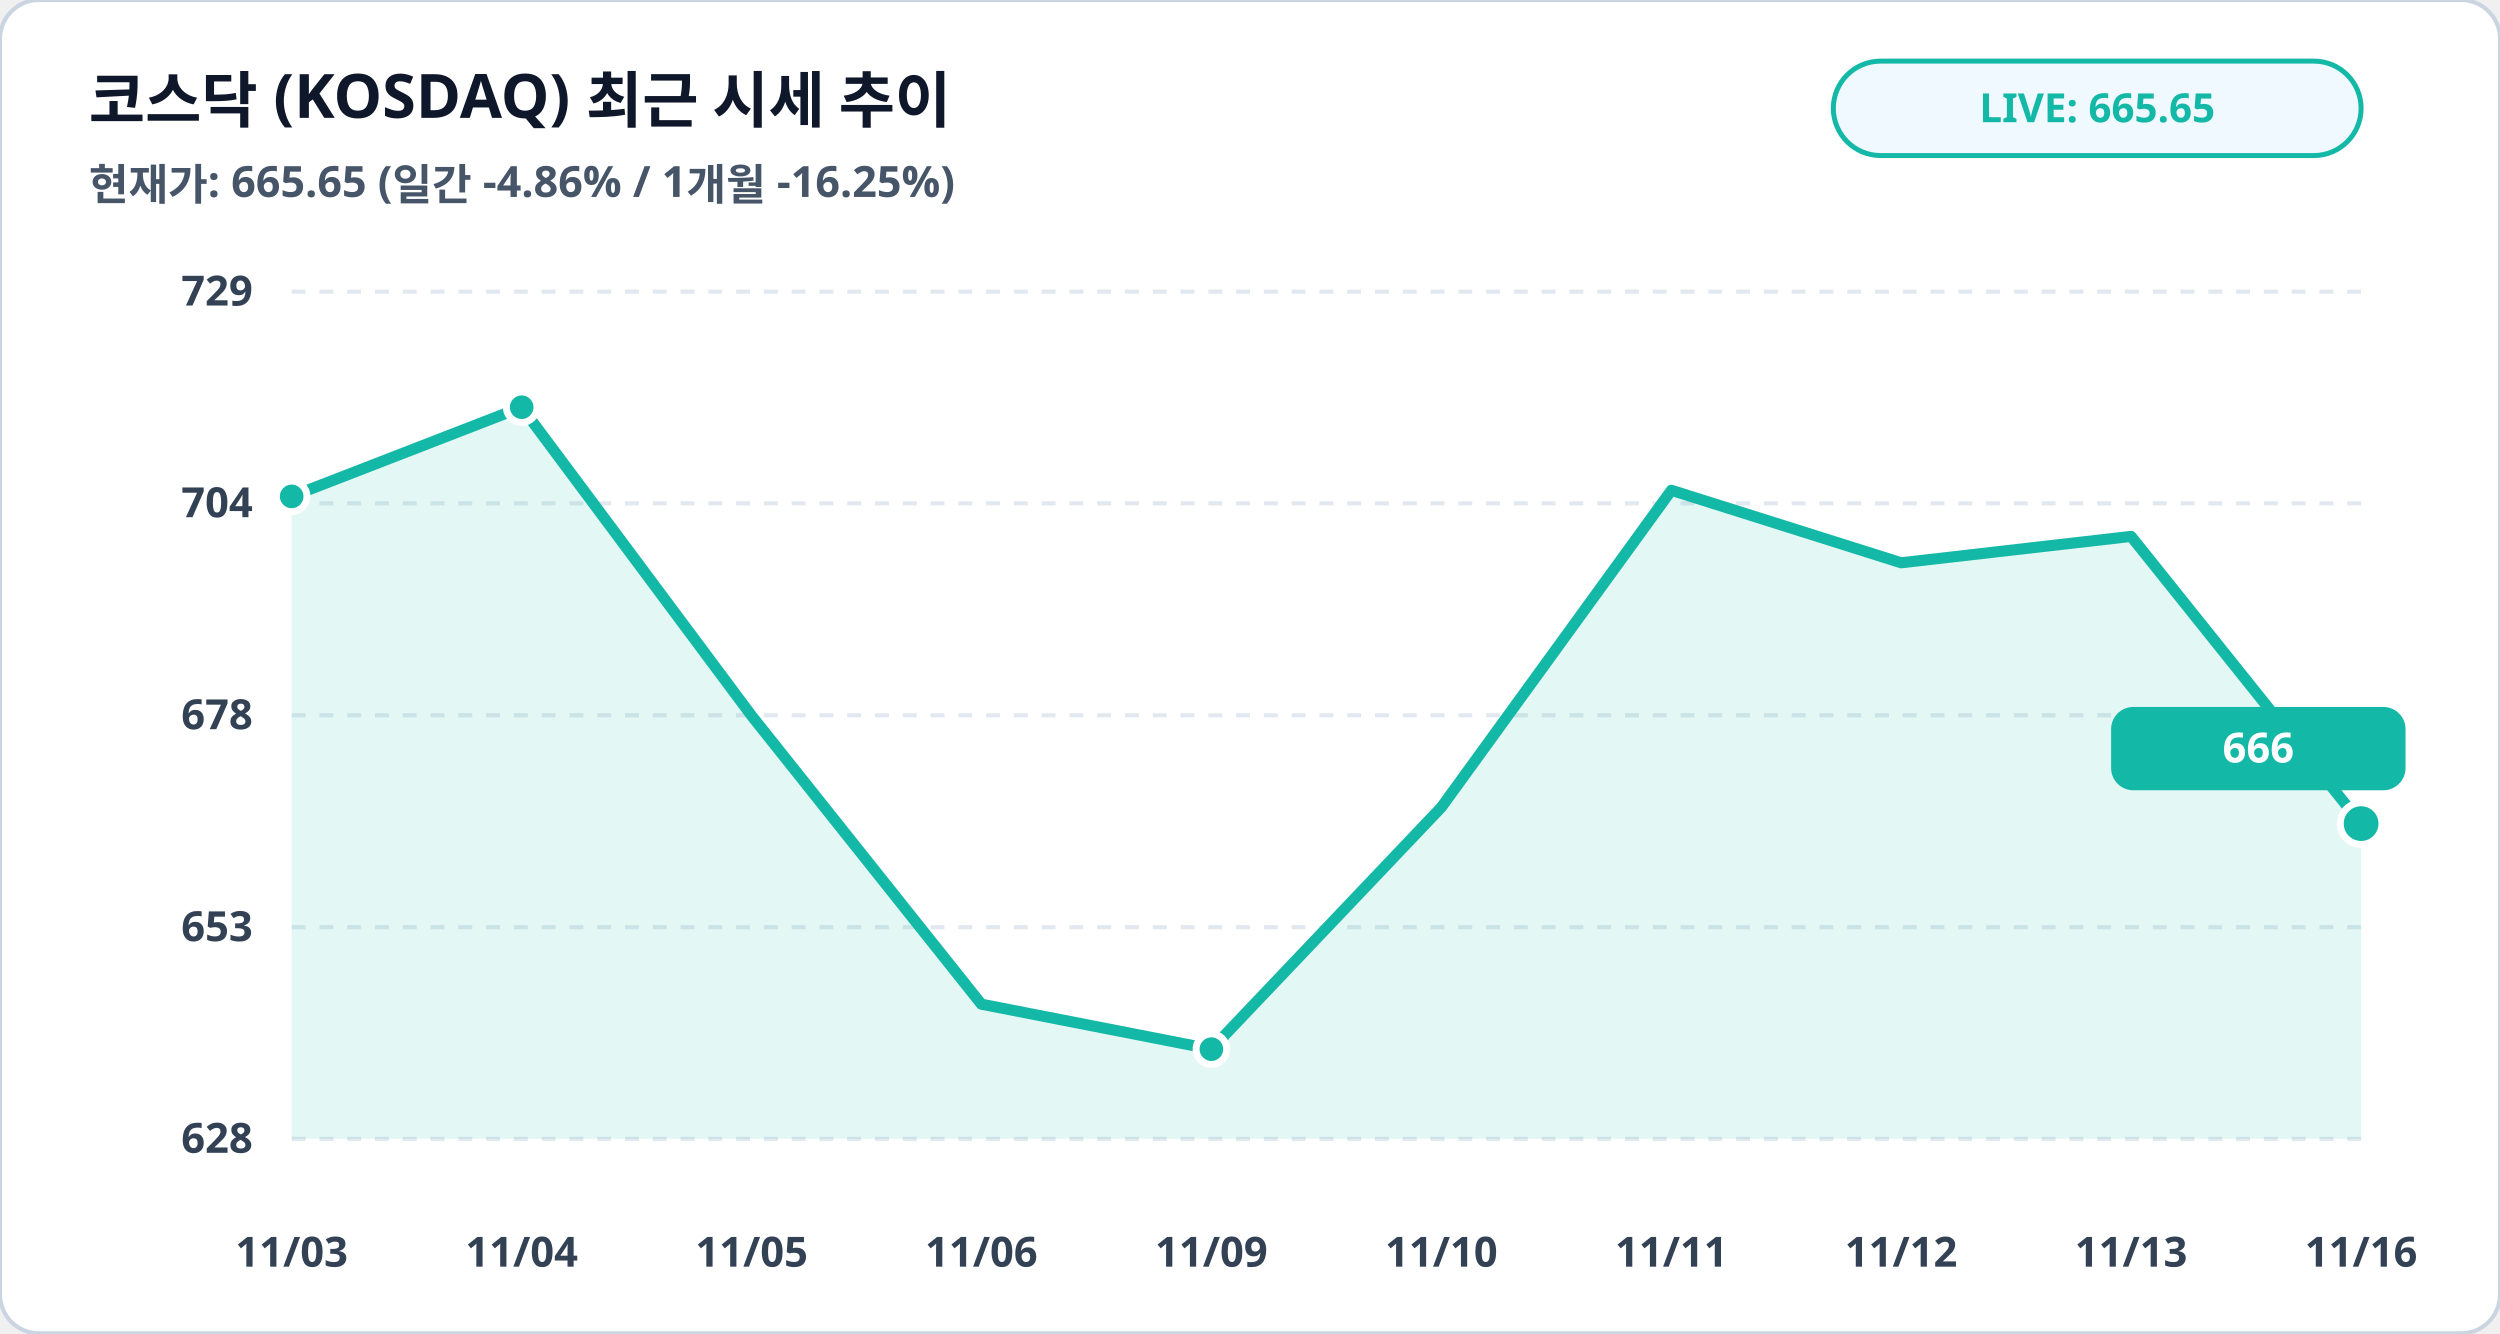
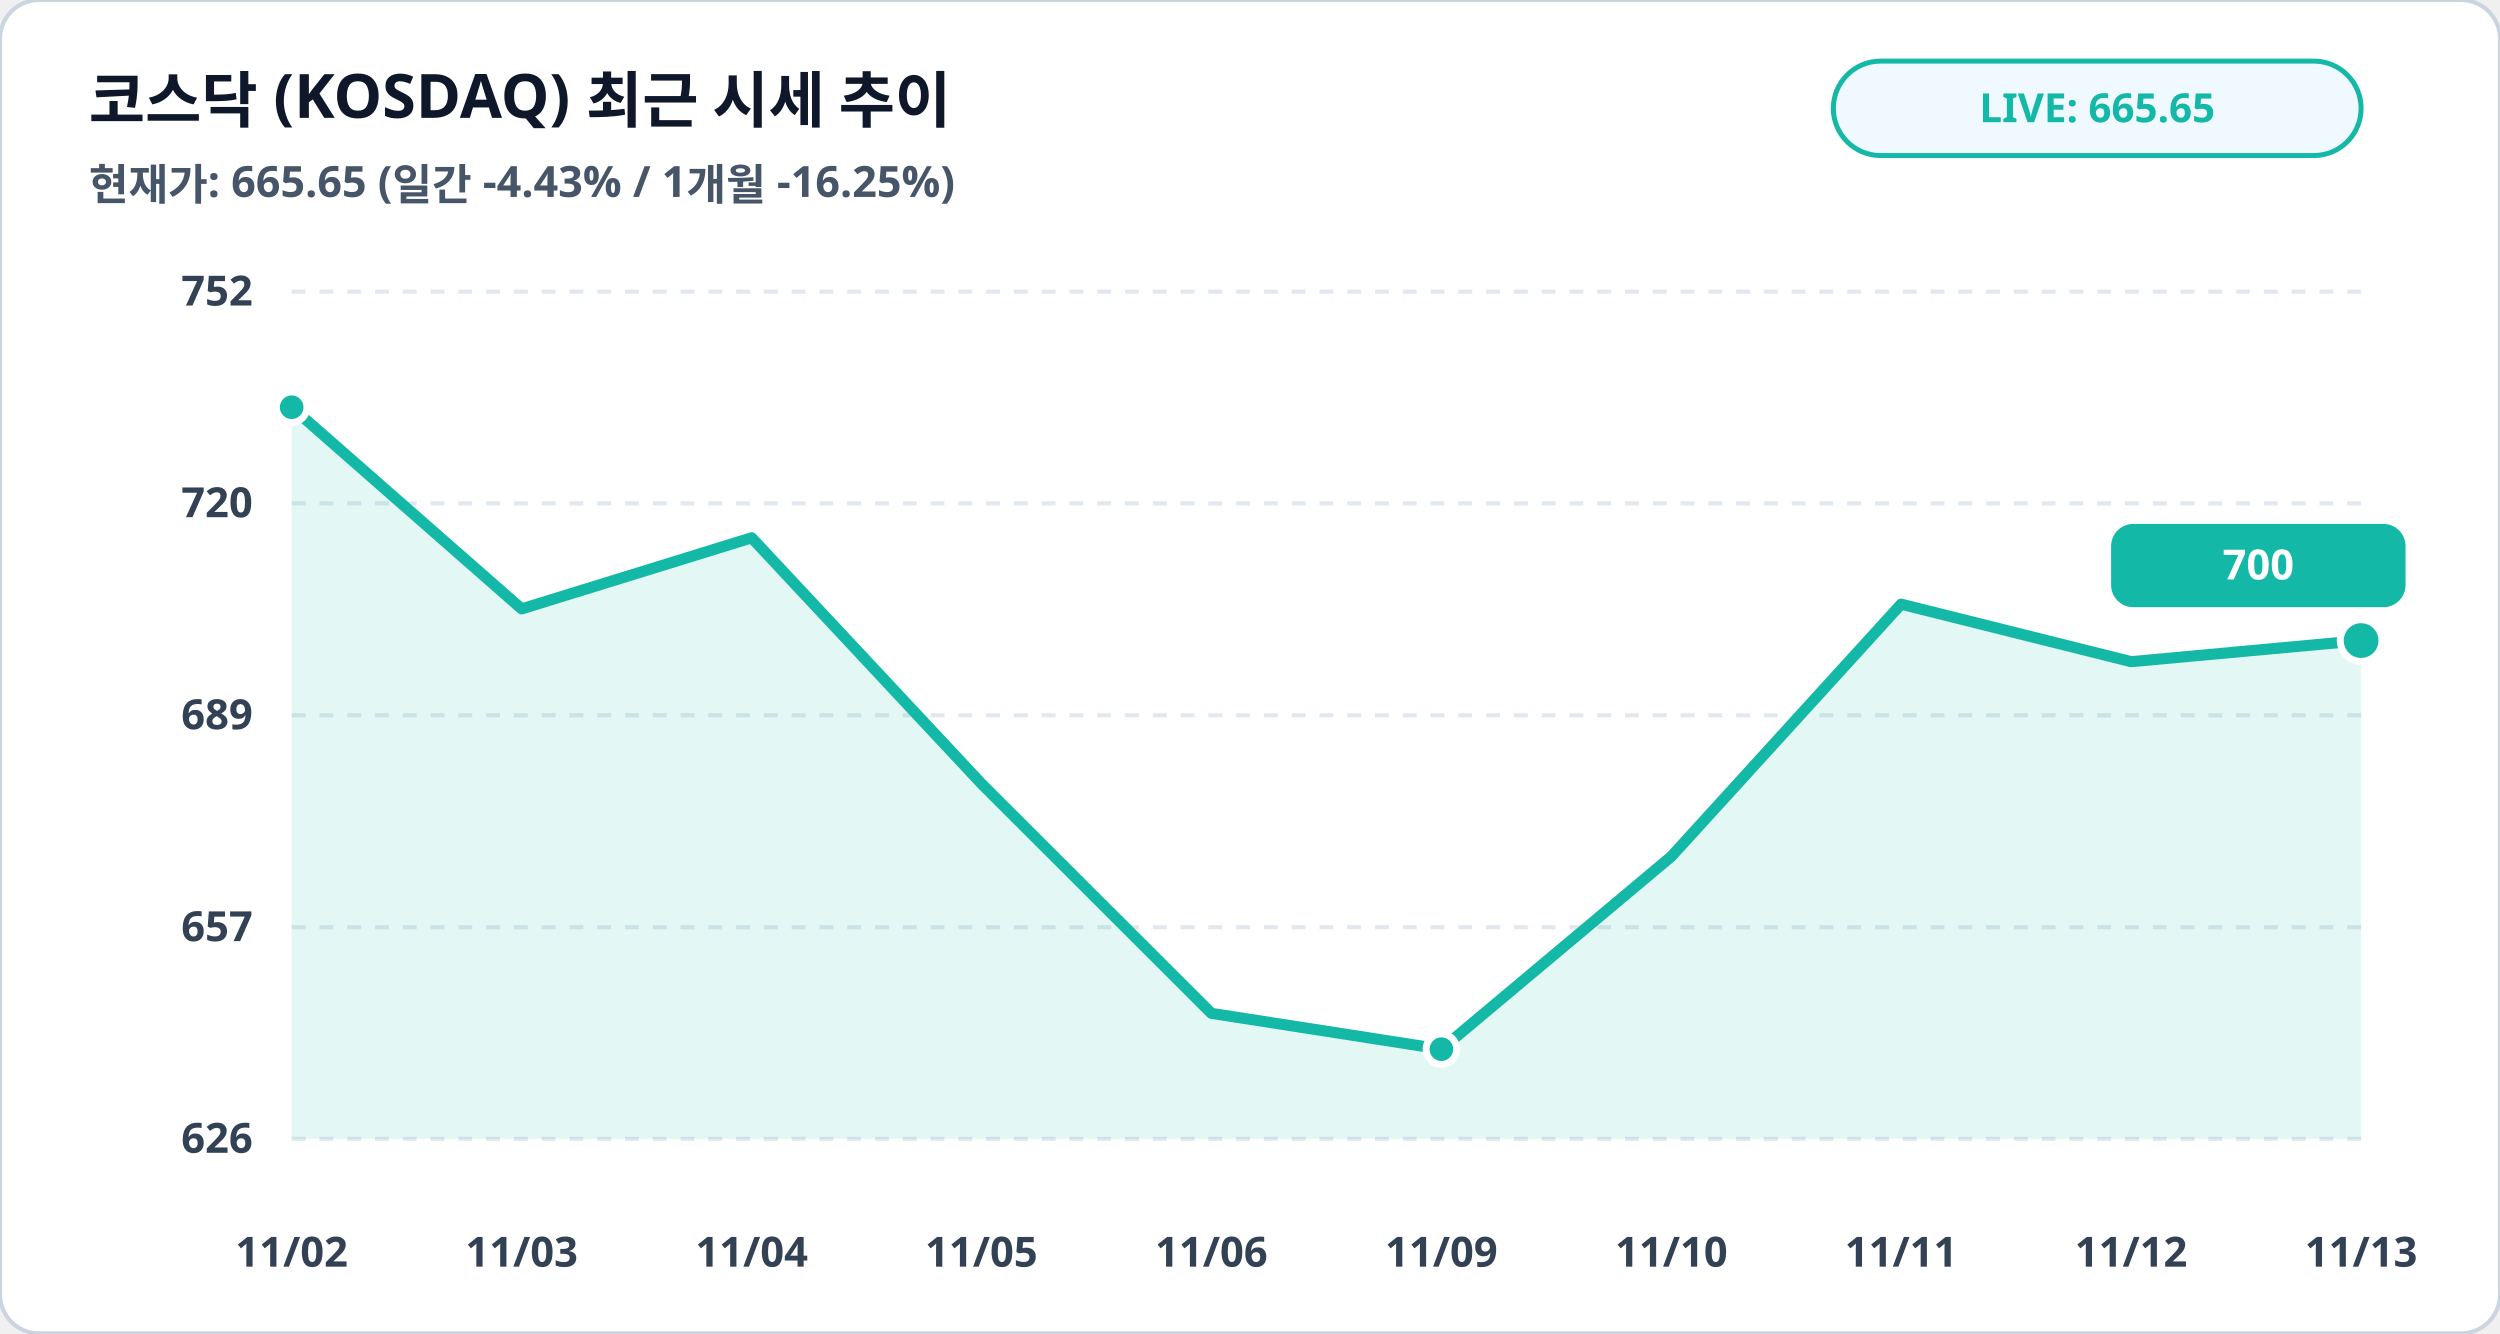
<svg xmlns="http://www.w3.org/2000/svg" viewBox="0 0 900 480" width="100%" height="100%">
  <rect width="900" height="480" rx="14" fill="#ffffff" stroke="#cbd5e1" stroke-width="1.5" />
  <text x="32" y="44" fill="#0f172a" font-family="Pretendard, sans-serif" font-size="22" font-weight="900">코스닥 (KOSDAQ) 최근 시세 추이</text>
-   <text x="32" y="72" fill="#475569" font-family="Pretendard, sans-serif" font-size="15.5" font-weight="600">현재가: 665.65 (일간 -4.86% / 1개월 -16.25%)</text>
+   <text x="32" y="72" fill="#475569" font-family="Pretendard, sans-serif" font-size="15.5" font-weight="600">현재가: 665.65 (일간 -4.43% / 1개월 -16.25%)</text>
  <rect x="660" y="22" width="190" height="34" rx="17" fill="#f0f9ff" stroke="#14b8a6" stroke-width="1.8" />
  <text x="755" y="44" fill="#14b8a6" font-family="Pretendard, sans-serif" font-size="14.5" font-weight="800" text-anchor="middle">LIVE: 665.65</text>
  <line x1="105" y1="105.0" x2="850" y2="105.0" stroke="#e2e8f0" stroke-width="1.5" stroke-dasharray="5,5" />
-   <text x="91" y="110.0" fill="#334155" font-family="Pretendard, sans-serif" font-size="15" font-weight="700" text-anchor="end">729</text>
+   <text x="91" y="110.0" fill="#334155" font-family="Pretendard, sans-serif" font-size="15" font-weight="700" text-anchor="end">752</text>
  <line x1="105" y1="181.2" x2="850" y2="181.2" stroke="#e2e8f0" stroke-width="1.5" stroke-dasharray="5,5" />
-   <text x="91" y="186.2" fill="#334155" font-family="Pretendard, sans-serif" font-size="15" font-weight="700" text-anchor="end">704</text>
+   <text x="91" y="186.2" fill="#334155" font-family="Pretendard, sans-serif" font-size="15" font-weight="700" text-anchor="end">720</text>
  <line x1="105" y1="257.5" x2="850" y2="257.5" stroke="#e2e8f0" stroke-width="1.5" stroke-dasharray="5,5" />
-   <text x="91" y="262.5" fill="#334155" font-family="Pretendard, sans-serif" font-size="15" font-weight="700" text-anchor="end">678</text>
+   <text x="91" y="262.5" fill="#334155" font-family="Pretendard, sans-serif" font-size="15" font-weight="700" text-anchor="end">689</text>
  <line x1="105" y1="333.8" x2="850" y2="333.8" stroke="#e2e8f0" stroke-width="1.5" stroke-dasharray="5,5" />
-   <text x="91" y="338.8" fill="#334155" font-family="Pretendard, sans-serif" font-size="15" font-weight="700" text-anchor="end">653</text>
+   <text x="91" y="338.8" fill="#334155" font-family="Pretendard, sans-serif" font-size="15" font-weight="700" text-anchor="end">657</text>
  <line x1="105" y1="410.0" x2="850" y2="410.0" stroke="#e2e8f0" stroke-width="1.5" stroke-dasharray="5,5" />
-   <text x="91" y="415.0" fill="#334155" font-family="Pretendard, sans-serif" font-size="15" font-weight="700" text-anchor="end">628</text>
-   <polygon points="105.0,410.0 105.0,178.7 187.8,146.6 270.6,257.7 353.3,361.5 436.1,377.7 518.9,290.6 601.7,176.5 684.4,202.6 767.2,193.1 850.0,296.5 850.0,410.0" fill="#14b8a6" fill-opacity="0.12" />
-   <polyline fill="none" stroke="#14b8a6" stroke-width="4" stroke-linecap="round" stroke-linejoin="round" points="105.0,178.7 187.8,146.6 270.6,257.7 353.3,361.5 436.1,377.7 518.9,290.6 601.7,176.5 684.4,202.6 767.2,193.1 850.0,296.5" />
-   <circle cx="105.0" cy="178.7" r="5.5" fill="#14b8a6" stroke="#ffffff" stroke-width="2.5" />
-   <circle cx="187.8" cy="146.6" r="5.5" fill="#14b8a6" stroke="#ffffff" stroke-width="2.5" />
-   <circle cx="436.1" cy="377.7" r="5.5" fill="#14b8a6" stroke="#ffffff" stroke-width="2.5" />
-   <circle cx="850.0" cy="296.5" r="7.5" fill="#14b8a6" stroke="#ffffff" stroke-width="2.5" />
-   <rect x="760.0" y="254.5" width="106" height="30" rx="8" fill="#14b8a6" />
-   <text x="813.0" y="274.5" fill="#ffffff" font-family="Pretendard, sans-serif" font-size="15" font-weight="800" text-anchor="middle">666</text>
-   <text x="105.0" y="456" fill="#334155" font-family="Pretendard, sans-serif" font-size="15" font-weight="700" text-anchor="middle">11/03</text>
-   <text x="187.8" y="456" fill="#334155" font-family="Pretendard, sans-serif" font-size="15" font-weight="700" text-anchor="middle">11/04</text>
-   <text x="270.6" y="456" fill="#334155" font-family="Pretendard, sans-serif" font-size="15" font-weight="700" text-anchor="middle">11/05</text>
-   <text x="353.3" y="456" fill="#334155" font-family="Pretendard, sans-serif" font-size="15" font-weight="700" text-anchor="middle">11/06</text>
-   <text x="436.1" y="456" fill="#334155" font-family="Pretendard, sans-serif" font-size="15" font-weight="700" text-anchor="middle">11/09</text>
-   <text x="518.9" y="456" fill="#334155" font-family="Pretendard, sans-serif" font-size="15" font-weight="700" text-anchor="middle">11/10</text>
-   <text x="601.7" y="456" fill="#334155" font-family="Pretendard, sans-serif" font-size="15" font-weight="700" text-anchor="middle">11/11</text>
-   <text x="684.4" y="456" fill="#334155" font-family="Pretendard, sans-serif" font-size="15" font-weight="700" text-anchor="middle">11/12</text>
-   <text x="767.2" y="456" fill="#334155" font-family="Pretendard, sans-serif" font-size="15" font-weight="700" text-anchor="middle">11/13</text>
-   <text x="850.0" y="456" fill="#334155" font-family="Pretendard, sans-serif" font-size="15" font-weight="700" text-anchor="middle">11/16</text>
+   <text x="91" y="415.0" fill="#334155" font-family="Pretendard, sans-serif" font-size="15" font-weight="700" text-anchor="end">626</text>
+   <polygon points="105.0,410.0 105.0,146.6 187.8,219.2 270.6,193.6 353.3,282.1 436.1,364.8 518.9,377.7 601.7,308.3 684.4,217.5 767.2,238.2 850.0,230.6 850.0,410.0" fill="#14b8a6" fill-opacity="0.12" />
+   <polyline fill="none" stroke="#14b8a6" stroke-width="4" stroke-linecap="round" stroke-linejoin="round" points="105.0,146.6 187.8,219.2 270.6,193.6 353.3,282.1 436.1,364.8 518.9,377.7 601.7,308.3 684.4,217.5 767.2,238.2 850.0,230.6" />
+   <circle cx="105.0" cy="146.6" r="5.5" fill="#14b8a6" stroke="#ffffff" stroke-width="2.5" />
+   <circle cx="518.9" cy="377.7" r="5.5" fill="#14b8a6" stroke="#ffffff" stroke-width="2.5" />
+   <circle cx="850.0" cy="230.6" r="7.5" fill="#14b8a6" stroke="#ffffff" stroke-width="2.5" />
+   <rect x="760.0" y="188.6" width="106" height="30" rx="8" fill="#14b8a6" />
+   <text x="813.0" y="208.6" fill="#ffffff" font-family="Pretendard, sans-serif" font-size="15" font-weight="800" text-anchor="middle">700</text>
+   <text x="105.0" y="456" fill="#334155" font-family="Pretendard, sans-serif" font-size="15" font-weight="700" text-anchor="middle">11/02</text>
+   <text x="187.8" y="456" fill="#334155" font-family="Pretendard, sans-serif" font-size="15" font-weight="700" text-anchor="middle">11/03</text>
+   <text x="270.6" y="456" fill="#334155" font-family="Pretendard, sans-serif" font-size="15" font-weight="700" text-anchor="middle">11/04</text>
+   <text x="353.3" y="456" fill="#334155" font-family="Pretendard, sans-serif" font-size="15" font-weight="700" text-anchor="middle">11/05</text>
+   <text x="436.1" y="456" fill="#334155" font-family="Pretendard, sans-serif" font-size="15" font-weight="700" text-anchor="middle">11/06</text>
+   <text x="518.9" y="456" fill="#334155" font-family="Pretendard, sans-serif" font-size="15" font-weight="700" text-anchor="middle">11/09</text>
+   <text x="601.7" y="456" fill="#334155" font-family="Pretendard, sans-serif" font-size="15" font-weight="700" text-anchor="middle">11/10</text>
+   <text x="684.4" y="456" fill="#334155" font-family="Pretendard, sans-serif" font-size="15" font-weight="700" text-anchor="middle">11/11</text>
+   <text x="767.2" y="456" fill="#334155" font-family="Pretendard, sans-serif" font-size="15" font-weight="700" text-anchor="middle">11/12</text>
+   <text x="850.0" y="456" fill="#334155" font-family="Pretendard, sans-serif" font-size="15" font-weight="700" text-anchor="middle">11/13</text>
</svg>
